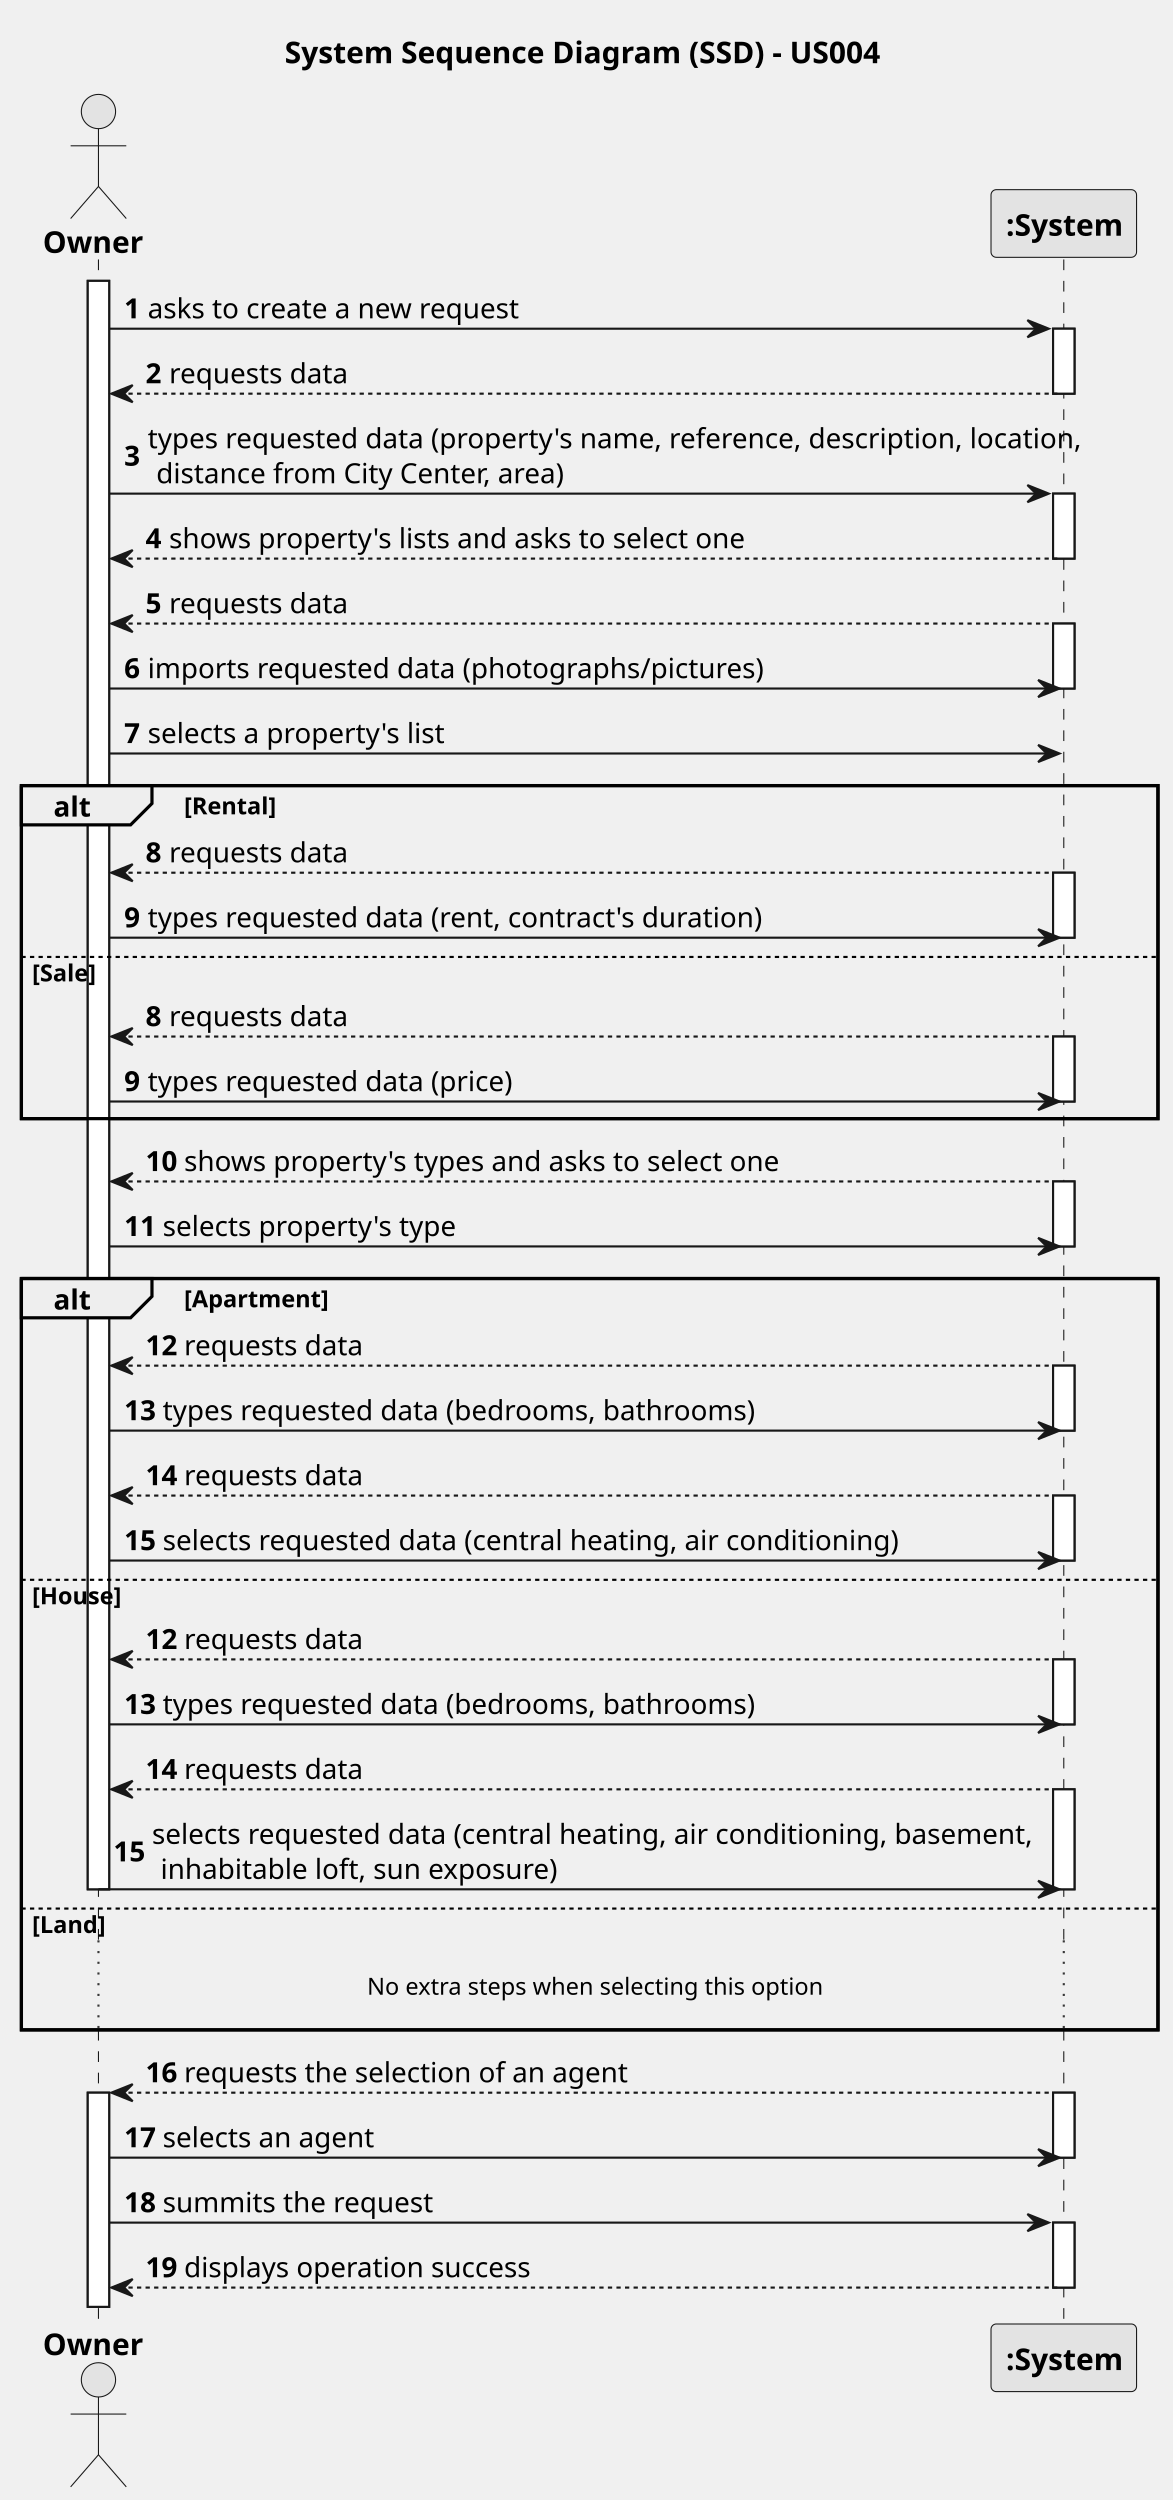
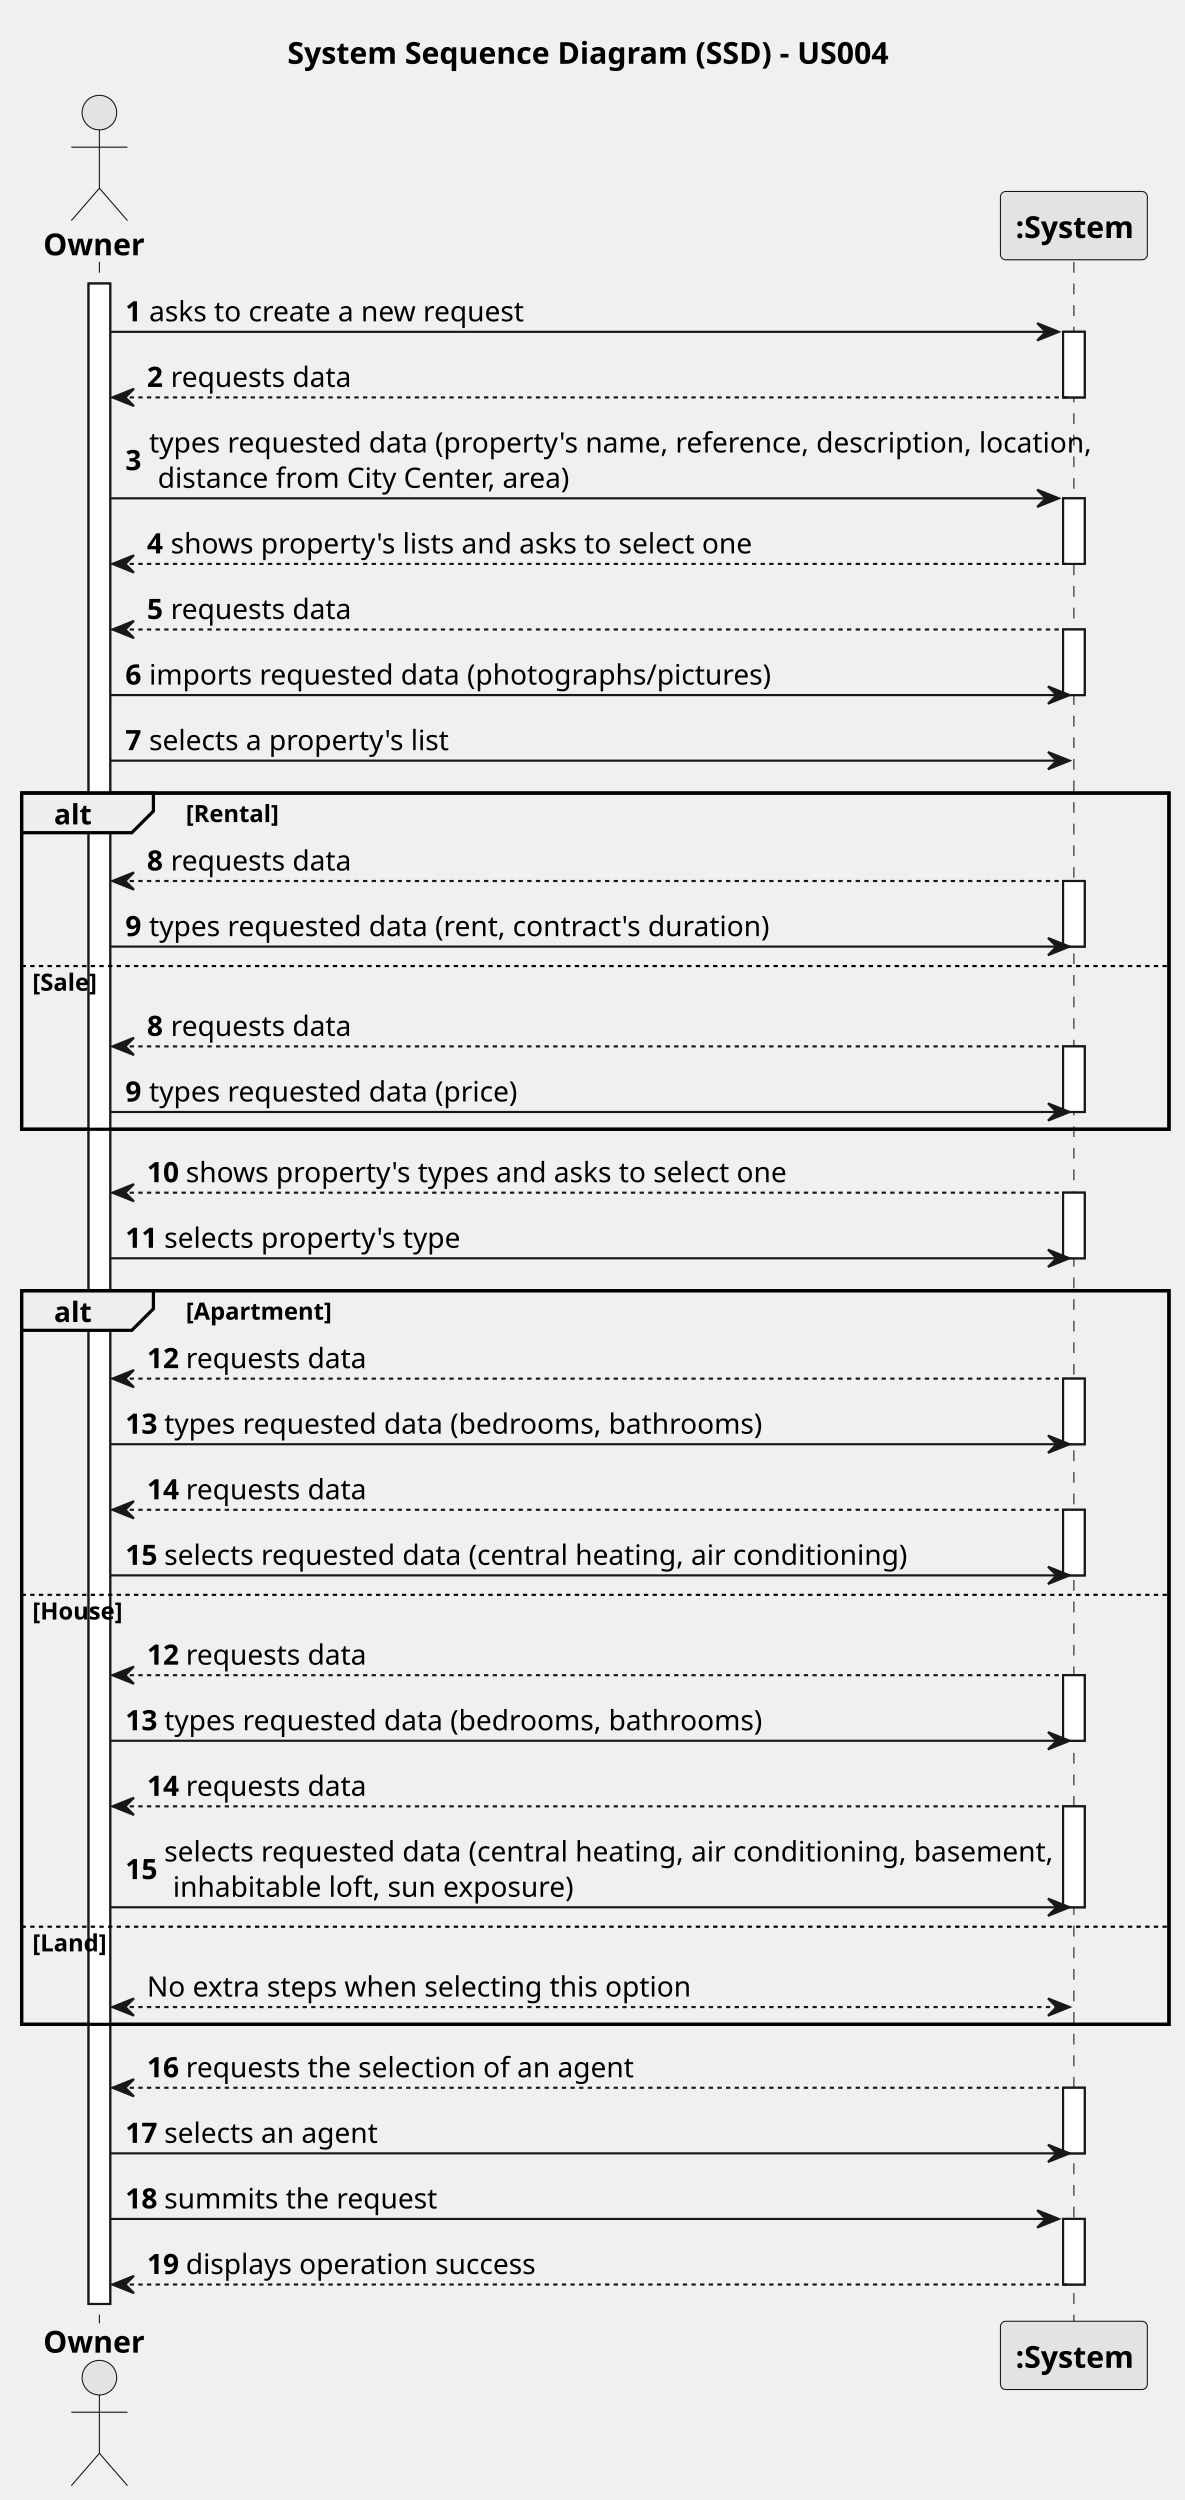
- <svg xmlns="http://www.w3.org/2000/svg" contentStyleType="text/css" height="1168px" preserveAspectRatio="none" style="width:548px;height:1168px;background:#FFFFFF;" version="1.1" viewBox="0 0 548 1168" width="548px" zoomAndPan="magnify">
+ <svg xmlns="http://www.w3.org/2000/svg" contentStyleType="text/css" height="1157px" preserveAspectRatio="none" style="width:548px;height:1157px;background:#FFFFFF;" version="1.1" viewBox="0 0 548 1157" width="548px" zoomAndPan="magnify">
  <defs />
  <g>
    <text fill="#000000" font-family="sans-serif" font-size="14" font-weight="bold" lengthAdjust="spacing" textLength="284" x="133" y="29.533">System Sequence Diagram (SSD) - US004</text>
-     <rect fill="#FFFFFF" height="751.461" style="stroke:#181818;stroke-width:1.0;" width="10" x="41" y="131.219" />
-     <rect fill="#FFFFFF" height="100.055" style="stroke:#181818;stroke-width:1.0;" width="10" x="41" y="977.703" />
+     <rect fill="#FFFFFF" height="935.055" style="stroke:#181818;stroke-width:1.0;" width="10" x="41" y="131.219" />
    <rect fill="#FFFFFF" height="30.352" style="stroke:#181818;stroke-width:1.0;" width="10" x="492" y="153.57" />
    <rect fill="#FFFFFF" height="30.352" style="stroke:#181818;stroke-width:1.0;" width="10" x="492" y="230.625" />
    <rect fill="#FFFFFF" height="30.352" style="stroke:#181818;stroke-width:1.0;" width="10" x="492" y="291.328" />
    <rect fill="#FFFFFF" height="30.352" style="stroke:#181818;stroke-width:1.0;" width="10" x="492" y="407.734" />
    <rect fill="#FFFFFF" height="30.352" style="stroke:#181818;stroke-width:1.0;" width="10" x="492" y="484.273" />
    <rect fill="#FFFFFF" height="30.352" style="stroke:#181818;stroke-width:1.0;" width="10" x="492" y="551.977" />
    <rect fill="#FFFFFF" height="30.352" style="stroke:#181818;stroke-width:1.0;" width="10" x="492" y="638.031" />
    <rect fill="#FFFFFF" height="30.352" style="stroke:#181818;stroke-width:1.0;" width="10" x="492" y="698.734" />
    <rect fill="#FFFFFF" height="30.352" style="stroke:#181818;stroke-width:1.0;" width="10" x="492" y="775.273" />
    <rect fill="#FFFFFF" height="46.703" style="stroke:#181818;stroke-width:1.0;" width="10" x="492" y="835.977" />
-     <rect fill="#FFFFFF" height="30.352" style="stroke:#181818;stroke-width:1.0;" width="10" x="492" y="977.703" />
-     <rect fill="#FFFFFF" height="30.352" style="stroke:#181818;stroke-width:1.0;" width="10" x="492" y="1038.406" />
+     <rect fill="#FFFFFF" height="30.352" style="stroke:#181818;stroke-width:1.0;" width="10" x="492" y="966.219" />
+     <rect fill="#FFFFFF" height="30.352" style="stroke:#181818;stroke-width:1.0;" width="10" x="492" y="1026.922" />
    <rect fill="none" height="155.594" style="stroke:#000000;stroke-width:1.5;" width="531" x="10" y="367.031" />
-     <rect fill="none" height="351.023" style="stroke:#000000;stroke-width:1.5;" width="531" x="10" y="597.328" />
-     <line style="stroke:#181818;stroke-width:0.5;stroke-dasharray:5.0,5.0;" x1="46" x2="46" y1="121.219" y2="906.516" />
-     <line style="stroke:#383838;stroke-width:1.0;stroke-dasharray:1.0,4.0;" x1="46" x2="46" y1="906.516" y2="948.352" />
-     <line style="stroke:#181818;stroke-width:0.5;stroke-dasharray:5.0,5.0;" x1="46" x2="46" y1="948.352" y2="1086.758" />
-     <line style="stroke:#181818;stroke-width:0.5;stroke-dasharray:5.0,5.0;" x1="497" x2="497" y1="121.219" y2="906.516" />
-     <line style="stroke:#383838;stroke-width:1.0;stroke-dasharray:1.0,4.0;" x1="497" x2="497" y1="906.516" y2="948.352" />
-     <line style="stroke:#181818;stroke-width:0.5;stroke-dasharray:5.0,5.0;" x1="497" x2="497" y1="948.352" y2="1086.758" />
+     <rect fill="none" height="339.539" style="stroke:#000000;stroke-width:1.5;" width="531" x="10" y="597.328" />
+     <line style="stroke:#181818;stroke-width:0.5;stroke-dasharray:5.0,5.0;" x1="46" x2="46" y1="121.219" y2="1075.273" />
+     <line style="stroke:#181818;stroke-width:0.5;stroke-dasharray:5.0,5.0;" x1="497" x2="497" y1="121.219" y2="1075.273" />
    <text fill="#000000" font-family="sans-serif" font-size="14" font-weight="bold" lengthAdjust="spacing" textLength="46" x="20" y="118.143">Owner</text>
    <ellipse cx="46" cy="52.109" fill="#E3E3E3" rx="8" ry="8" style="stroke:#181818;stroke-width:0.5;" />
    <path d="M46,60.109 L46,87.109 M33,68.109 L59,68.109 M46,87.109 L33,102.109 M46,87.109 L59,102.109 " fill="none" style="stroke:#181818;stroke-width:0.5;" />
-     <text fill="#000000" font-family="sans-serif" font-size="14" font-weight="bold" lengthAdjust="spacing" textLength="46" x="20" y="1100.291">Owner</text>
-     <ellipse cx="46" cy="1111.867" fill="#E3E3E3" rx="8" ry="8" style="stroke:#181818;stroke-width:0.5;" />
-     <path d="M46,1119.867 L46,1146.867 M33,1127.867 L59,1127.867 M46,1146.867 L33,1161.867 M46,1146.867 L59,1161.867 " fill="none" style="stroke:#181818;stroke-width:0.5;" />
+     <text fill="#000000" font-family="sans-serif" font-size="14" font-weight="bold" lengthAdjust="spacing" textLength="46" x="20" y="1088.807">Owner</text>
+     <ellipse cx="46" cy="1100.383" fill="#E3E3E3" rx="8" ry="8" style="stroke:#181818;stroke-width:0.5;" />
+     <path d="M46,1108.383 L46,1135.383 M33,1116.383 L59,1116.383 M46,1135.383 L33,1150.383 M46,1135.383 L59,1150.383 " fill="none" style="stroke:#181818;stroke-width:0.5;" />
    <rect fill="#E3E3E3" height="31.609" rx="2.5" ry="2.5" style="stroke:#181818;stroke-width:0.5;" width="68" x="463" y="88.609" />
    <text fill="#000000" font-family="sans-serif" font-size="14" font-weight="bold" lengthAdjust="spacing" textLength="54" x="470" y="110.143">:System</text>
-     <rect fill="#E3E3E3" height="31.609" rx="2.5" ry="2.5" style="stroke:#181818;stroke-width:0.5;" width="68" x="463" y="1085.758" />
-     <text fill="#000000" font-family="sans-serif" font-size="14" font-weight="bold" lengthAdjust="spacing" textLength="54" x="470" y="1107.291">:System</text>
-     <rect fill="#FFFFFF" height="751.461" style="stroke:#181818;stroke-width:1.0;" width="10" x="41" y="131.219" />
-     <rect fill="#FFFFFF" height="100.055" style="stroke:#181818;stroke-width:1.0;" width="10" x="41" y="977.703" />
+     <rect fill="#E3E3E3" height="31.609" rx="2.5" ry="2.5" style="stroke:#181818;stroke-width:0.5;" width="68" x="463" y="1074.273" />
+     <text fill="#000000" font-family="sans-serif" font-size="14" font-weight="bold" lengthAdjust="spacing" textLength="54" x="470" y="1095.807">:System</text>
+     <rect fill="#FFFFFF" height="935.055" style="stroke:#181818;stroke-width:1.0;" width="10" x="41" y="131.219" />
    <rect fill="#FFFFFF" height="30.352" style="stroke:#181818;stroke-width:1.0;" width="10" x="492" y="153.57" />
    <rect fill="#FFFFFF" height="30.352" style="stroke:#181818;stroke-width:1.0;" width="10" x="492" y="230.625" />
    <rect fill="#FFFFFF" height="30.352" style="stroke:#181818;stroke-width:1.0;" width="10" x="492" y="291.328" />
    <rect fill="#FFFFFF" height="30.352" style="stroke:#181818;stroke-width:1.0;" width="10" x="492" y="407.734" />
    <rect fill="#FFFFFF" height="30.352" style="stroke:#181818;stroke-width:1.0;" width="10" x="492" y="484.273" />
    <rect fill="#FFFFFF" height="30.352" style="stroke:#181818;stroke-width:1.0;" width="10" x="492" y="551.977" />
    <rect fill="#FFFFFF" height="30.352" style="stroke:#181818;stroke-width:1.0;" width="10" x="492" y="638.031" />
    <rect fill="#FFFFFF" height="30.352" style="stroke:#181818;stroke-width:1.0;" width="10" x="492" y="698.734" />
    <rect fill="#FFFFFF" height="30.352" style="stroke:#181818;stroke-width:1.0;" width="10" x="492" y="775.273" />
    <rect fill="#FFFFFF" height="46.703" style="stroke:#181818;stroke-width:1.0;" width="10" x="492" y="835.977" />
-     <rect fill="#FFFFFF" height="30.352" style="stroke:#181818;stroke-width:1.0;" width="10" x="492" y="977.703" />
-     <rect fill="#FFFFFF" height="30.352" style="stroke:#181818;stroke-width:1.0;" width="10" x="492" y="1038.406" />
+     <rect fill="#FFFFFF" height="30.352" style="stroke:#181818;stroke-width:1.0;" width="10" x="492" y="966.219" />
+     <rect fill="#FFFFFF" height="30.352" style="stroke:#181818;stroke-width:1.0;" width="10" x="492" y="1026.922" />
    <polygon fill="#181818" points="480,149.57,490,153.57,480,157.57,484,153.57" style="stroke:#181818;stroke-width:1.0;" />
    <line style="stroke:#181818;stroke-width:1.0;" x1="51" x2="486" y1="153.57" y2="153.57" />
    <text fill="#000000" font-family="sans-serif" font-size="13" font-weight="bold" lengthAdjust="spacing" textLength="7" x="58" y="148.714">1</text>
    <text fill="#000000" font-family="sans-serif" font-size="13" lengthAdjust="spacing" textLength="168" x="69" y="148.714">asks to create a new request</text>
    <polygon fill="#181818" points="62,179.922,52,183.922,62,187.922,58,183.922" style="stroke:#181818;stroke-width:1.0;" />
    <line style="stroke:#181818;stroke-width:1.0;stroke-dasharray:2.0,2.0;" x1="56" x2="496" y1="183.922" y2="183.922" />
    <text fill="#000000" font-family="sans-serif" font-size="13" font-weight="bold" lengthAdjust="spacing" textLength="7" x="68" y="179.065">2</text>
    <text fill="#000000" font-family="sans-serif" font-size="13" lengthAdjust="spacing" textLength="79" x="79" y="179.065">requests data</text>
    <polygon fill="#181818" points="480,226.625,490,230.625,480,234.625,484,230.625" style="stroke:#181818;stroke-width:1.0;" />
    <line style="stroke:#181818;stroke-width:1.0;" x1="51" x2="486" y1="230.625" y2="230.625" />
    <text fill="#000000" font-family="sans-serif" font-size="13" font-weight="bold" lengthAdjust="spacing" textLength="7" x="58" y="217.593">3</text>
    <text fill="#000000" font-family="sans-serif" font-size="13" lengthAdjust="spacing" textLength="411" x="69" y="209.417">types requested data (property's name, reference, description, location,</text>
    <text fill="#000000" font-family="sans-serif" font-size="13" lengthAdjust="spacing" textLength="184" x="73" y="225.769">distance from City Center, area)</text>
    <polygon fill="#181818" points="62,256.977,52,260.977,62,264.977,58,260.977" style="stroke:#181818;stroke-width:1.0;" />
    <line style="stroke:#181818;stroke-width:1.0;stroke-dasharray:2.0,2.0;" x1="56" x2="496" y1="260.977" y2="260.977" />
    <text fill="#000000" font-family="sans-serif" font-size="13" font-weight="bold" lengthAdjust="spacing" textLength="7" x="68" y="256.12">4</text>
    <text fill="#000000" font-family="sans-serif" font-size="13" lengthAdjust="spacing" textLength="261" x="79" y="256.12">shows property's lists and asks to select one</text>
    <polygon fill="#181818" points="62,287.328,52,291.328,62,295.328,58,291.328" style="stroke:#181818;stroke-width:1.0;" />
    <line style="stroke:#181818;stroke-width:1.0;stroke-dasharray:2.0,2.0;" x1="56" x2="491" y1="291.328" y2="291.328" />
    <text fill="#000000" font-family="sans-serif" font-size="13" font-weight="bold" lengthAdjust="spacing" textLength="7" x="68" y="286.472">5</text>
    <text fill="#000000" font-family="sans-serif" font-size="13" lengthAdjust="spacing" textLength="79" x="79" y="286.472">requests data</text>
    <polygon fill="#181818" points="485,317.68,495,321.68,485,325.68,489,321.68" style="stroke:#181818;stroke-width:1.0;" />
    <line style="stroke:#181818;stroke-width:1.0;" x1="51" x2="491" y1="321.68" y2="321.68" />
    <text fill="#000000" font-family="sans-serif" font-size="13" font-weight="bold" lengthAdjust="spacing" textLength="7" x="58" y="316.823">6</text>
    <text fill="#000000" font-family="sans-serif" font-size="13" lengthAdjust="spacing" textLength="266" x="69" y="316.823">imports requested data (photographs/pictures)</text>
    <polygon fill="#181818" points="485,348.031,495,352.031,485,356.031,489,352.031" style="stroke:#181818;stroke-width:1.0;" />
    <line style="stroke:#181818;stroke-width:1.0;" x1="51" x2="491" y1="352.031" y2="352.031" />
    <text fill="#000000" font-family="sans-serif" font-size="13" font-weight="bold" lengthAdjust="spacing" textLength="7" x="58" y="347.175">7</text>
    <text fill="#000000" font-family="sans-serif" font-size="13" lengthAdjust="spacing" textLength="134" x="69" y="347.175">selects a property's list</text>
    <path d="M10,367.031 L71,367.031 L71,375.383 L61,385.383 L10,385.383 L10,367.031 " fill="#EEEEEE" style="stroke:#000000;stroke-width:1.5;" />
    <rect fill="none" height="155.594" style="stroke:#000000;stroke-width:1.5;" width="531" x="10" y="367.031" />
    <text fill="#000000" font-family="sans-serif" font-size="13" font-weight="bold" lengthAdjust="spacing" textLength="16" x="25" y="381.526">alt</text>
    <text fill="#000000" font-family="sans-serif" font-size="11" font-weight="bold" lengthAdjust="spacing" textLength="42" x="86" y="380.45">[Rental]</text>
    <polygon fill="#181818" points="62,403.734,52,407.734,62,411.734,58,407.734" style="stroke:#181818;stroke-width:1.0;" />
    <line style="stroke:#181818;stroke-width:1.0;stroke-dasharray:2.0,2.0;" x1="56" x2="491" y1="407.734" y2="407.734" />
    <text fill="#000000" font-family="sans-serif" font-size="13" font-weight="bold" lengthAdjust="spacing" textLength="7" x="68" y="402.878">8</text>
    <text fill="#000000" font-family="sans-serif" font-size="13" lengthAdjust="spacing" textLength="79" x="79" y="402.878">requests data</text>
    <polygon fill="#181818" points="485,434.086,495,438.086,485,442.086,489,438.086" style="stroke:#181818;stroke-width:1.0;" />
    <line style="stroke:#181818;stroke-width:1.0;" x1="51" x2="491" y1="438.086" y2="438.086" />
    <text fill="#000000" font-family="sans-serif" font-size="13" font-weight="bold" lengthAdjust="spacing" textLength="7" x="58" y="433.229">9</text>
    <text fill="#000000" font-family="sans-serif" font-size="13" lengthAdjust="spacing" textLength="270" x="69" y="433.229">types requested data (rent, contract's duration)</text>
    <line style="stroke:#000000;stroke-width:1.0;stroke-dasharray:2.0,2.0;" x1="10" x2="541" y1="447.086" y2="447.086" />
    <text fill="#000000" font-family="sans-serif" font-size="11" font-weight="bold" lengthAdjust="spacing" textLength="31" x="15" y="458.505">[Sale]</text>
    <polygon fill="#181818" points="62,480.273,52,484.273,62,488.273,58,484.273" style="stroke:#181818;stroke-width:1.0;" />
    <line style="stroke:#181818;stroke-width:1.0;stroke-dasharray:2.0,2.0;" x1="56" x2="491" y1="484.273" y2="484.273" />
    <text fill="#000000" font-family="sans-serif" font-size="13" font-weight="bold" lengthAdjust="spacing" textLength="7" x="68" y="479.417">8</text>
    <text fill="#000000" font-family="sans-serif" font-size="13" lengthAdjust="spacing" textLength="79" x="79" y="479.417">requests data</text>
    <polygon fill="#181818" points="485,510.625,495,514.625,485,518.625,489,514.625" style="stroke:#181818;stroke-width:1.0;" />
    <line style="stroke:#181818;stroke-width:1.0;" x1="51" x2="491" y1="514.625" y2="514.625" />
    <text fill="#000000" font-family="sans-serif" font-size="13" font-weight="bold" lengthAdjust="spacing" textLength="7" x="58" y="509.769">9</text>
    <text fill="#000000" font-family="sans-serif" font-size="13" lengthAdjust="spacing" textLength="162" x="69" y="509.769">types requested data (price)</text>
    <polygon fill="#181818" points="62,547.977,52,551.977,62,555.977,58,551.977" style="stroke:#181818;stroke-width:1.0;" />
    <line style="stroke:#181818;stroke-width:1.0;stroke-dasharray:2.0,2.0;" x1="56" x2="491" y1="551.977" y2="551.977" />
    <text fill="#000000" font-family="sans-serif" font-size="13" font-weight="bold" lengthAdjust="spacing" textLength="14" x="68" y="547.12">10</text>
    <text fill="#000000" font-family="sans-serif" font-size="13" lengthAdjust="spacing" textLength="269" x="86" y="547.12">shows property's types and asks to select one</text>
    <polygon fill="#181818" points="485,578.328,495,582.328,485,586.328,489,582.328" style="stroke:#181818;stroke-width:1.0;" />
    <line style="stroke:#181818;stroke-width:1.0;" x1="51" x2="491" y1="582.328" y2="582.328" />
    <text fill="#000000" font-family="sans-serif" font-size="13" font-weight="bold" lengthAdjust="spacing" textLength="14" x="58" y="577.472">11</text>
    <text fill="#000000" font-family="sans-serif" font-size="13" lengthAdjust="spacing" textLength="131" x="76" y="577.472">selects property's type</text>
    <path d="M10,597.328 L71,597.328 L71,605.68 L61,615.68 L10,615.68 L10,597.328 " fill="#EEEEEE" style="stroke:#000000;stroke-width:1.5;" />
-     <rect fill="none" height="351.023" style="stroke:#000000;stroke-width:1.5;" width="531" x="10" y="597.328" />
+     <rect fill="none" height="339.539" style="stroke:#000000;stroke-width:1.5;" width="531" x="10" y="597.328" />
    <text fill="#000000" font-family="sans-serif" font-size="13" font-weight="bold" lengthAdjust="spacing" textLength="16" x="25" y="611.823">alt</text>
    <text fill="#000000" font-family="sans-serif" font-size="11" font-weight="bold" lengthAdjust="spacing" textLength="67" x="86" y="610.747">[Apartment]</text>
    <polygon fill="#181818" points="62,634.031,52,638.031,62,642.031,58,638.031" style="stroke:#181818;stroke-width:1.0;" />
    <line style="stroke:#181818;stroke-width:1.0;stroke-dasharray:2.0,2.0;" x1="56" x2="491" y1="638.031" y2="638.031" />
    <text fill="#000000" font-family="sans-serif" font-size="13" font-weight="bold" lengthAdjust="spacing" textLength="14" x="68" y="633.175">12</text>
    <text fill="#000000" font-family="sans-serif" font-size="13" lengthAdjust="spacing" textLength="79" x="86" y="633.175">requests data</text>
    <polygon fill="#181818" points="485,664.383,495,668.383,485,672.383,489,668.383" style="stroke:#181818;stroke-width:1.0;" />
    <line style="stroke:#181818;stroke-width:1.0;" x1="51" x2="491" y1="668.383" y2="668.383" />
    <text fill="#000000" font-family="sans-serif" font-size="13" font-weight="bold" lengthAdjust="spacing" textLength="14" x="58" y="663.526">13</text>
    <text fill="#000000" font-family="sans-serif" font-size="13" lengthAdjust="spacing" textLength="260" x="76" y="663.526">types requested data (bedrooms, bathrooms)</text>
    <polygon fill="#181818" points="62,694.734,52,698.734,62,702.734,58,698.734" style="stroke:#181818;stroke-width:1.0;" />
    <line style="stroke:#181818;stroke-width:1.0;stroke-dasharray:2.0,2.0;" x1="56" x2="491" y1="698.734" y2="698.734" />
    <text fill="#000000" font-family="sans-serif" font-size="13" font-weight="bold" lengthAdjust="spacing" textLength="14" x="68" y="693.878">14</text>
    <text fill="#000000" font-family="sans-serif" font-size="13" lengthAdjust="spacing" textLength="79" x="86" y="693.878">requests data</text>
    <polygon fill="#181818" points="485,725.086,495,729.086,485,733.086,489,729.086" style="stroke:#181818;stroke-width:1.0;" />
    <line style="stroke:#181818;stroke-width:1.0;" x1="51" x2="491" y1="729.086" y2="729.086" />
    <text fill="#000000" font-family="sans-serif" font-size="13" font-weight="bold" lengthAdjust="spacing" textLength="14" x="58" y="724.23">15</text>
    <text fill="#000000" font-family="sans-serif" font-size="13" lengthAdjust="spacing" textLength="324" x="76" y="724.23">selects requested data (central heating, air conditioning)</text>
    <line style="stroke:#000000;stroke-width:1.0;stroke-dasharray:2.0,2.0;" x1="10" x2="541" y1="738.086" y2="738.086" />
    <text fill="#000000" font-family="sans-serif" font-size="11" font-weight="bold" lengthAdjust="spacing" textLength="43" x="15" y="749.505">[House]</text>
    <polygon fill="#181818" points="62,771.273,52,775.273,62,779.273,58,775.273" style="stroke:#181818;stroke-width:1.0;" />
    <line style="stroke:#181818;stroke-width:1.0;stroke-dasharray:2.0,2.0;" x1="56" x2="491" y1="775.273" y2="775.273" />
    <text fill="#000000" font-family="sans-serif" font-size="13" font-weight="bold" lengthAdjust="spacing" textLength="14" x="68" y="770.417">12</text>
    <text fill="#000000" font-family="sans-serif" font-size="13" lengthAdjust="spacing" textLength="79" x="86" y="770.417">requests data</text>
    <polygon fill="#181818" points="485,801.625,495,805.625,485,809.625,489,805.625" style="stroke:#181818;stroke-width:1.0;" />
    <line style="stroke:#181818;stroke-width:1.0;" x1="51" x2="491" y1="805.625" y2="805.625" />
    <text fill="#000000" font-family="sans-serif" font-size="13" font-weight="bold" lengthAdjust="spacing" textLength="14" x="58" y="800.769">13</text>
    <text fill="#000000" font-family="sans-serif" font-size="13" lengthAdjust="spacing" textLength="260" x="76" y="800.769">types requested data (bedrooms, bathrooms)</text>
    <polygon fill="#181818" points="62,831.977,52,835.977,62,839.977,58,835.977" style="stroke:#181818;stroke-width:1.0;" />
    <line style="stroke:#181818;stroke-width:1.0;stroke-dasharray:2.0,2.0;" x1="56" x2="491" y1="835.977" y2="835.977" />
    <text fill="#000000" font-family="sans-serif" font-size="13" font-weight="bold" lengthAdjust="spacing" textLength="14" x="68" y="831.12">14</text>
    <text fill="#000000" font-family="sans-serif" font-size="13" lengthAdjust="spacing" textLength="79" x="86" y="831.12">requests data</text>
    <polygon fill="#181818" points="485,878.68,495,882.68,485,886.68,489,882.68" style="stroke:#181818;stroke-width:1.0;" />
-     <line style="stroke:#181818;stroke-width:1.0;" x1="46" x2="491" y1="882.68" y2="882.68" />
-     <text fill="#000000" font-family="sans-serif" font-size="13" font-weight="bold" lengthAdjust="spacing" textLength="14" x="53" y="869.648">15</text>
-     <text fill="#000000" font-family="sans-serif" font-size="13" lengthAdjust="spacing" textLength="389" x="71" y="861.472">selects requested data (central heating, air conditioning, basement,</text>
-     <text fill="#000000" font-family="sans-serif" font-size="13" lengthAdjust="spacing" textLength="173" x="75" y="877.823">inhabitable loft, sun exposure)</text>
+     <line style="stroke:#181818;stroke-width:1.0;" x1="51" x2="491" y1="882.68" y2="882.68" />
+     <text fill="#000000" font-family="sans-serif" font-size="13" font-weight="bold" lengthAdjust="spacing" textLength="14" x="58" y="869.648">15</text>
+     <text fill="#000000" font-family="sans-serif" font-size="13" lengthAdjust="spacing" textLength="389" x="76" y="861.472">selects requested data (central heating, air conditioning, basement,</text>
+     <text fill="#000000" font-family="sans-serif" font-size="13" lengthAdjust="spacing" textLength="173" x="80" y="877.823">inhabitable loft, sun exposure)</text>
    <line style="stroke:#000000;stroke-width:1.0;stroke-dasharray:2.0,2.0;" x1="10" x2="541" y1="891.68" y2="891.68" />
    <text fill="#000000" font-family="sans-serif" font-size="11" font-weight="bold" lengthAdjust="spacing" textLength="35" x="15" y="903.099">[Land]</text>
-     <text fill="#000000" font-family="sans-serif" font-size="11" lengthAdjust="spacing" textLength="200" x="171.5" y="931.935">No extra steps when selecting this option</text>
-     <polygon fill="#181818" points="62,973.703,52,977.703,62,981.703,58,977.703" style="stroke:#181818;stroke-width:1.0;" />
-     <line style="stroke:#181818;stroke-width:1.0;stroke-dasharray:2.0,2.0;" x1="56" x2="491" y1="977.703" y2="977.703" />
-     <text fill="#000000" font-family="sans-serif" font-size="13" font-weight="bold" lengthAdjust="spacing" textLength="14" x="68" y="972.847">16</text>
-     <text fill="#000000" font-family="sans-serif" font-size="13" lengthAdjust="spacing" textLength="196" x="86" y="972.847">requests the selection of an agent</text>
-     <polygon fill="#181818" points="485,1004.055,495,1008.055,485,1012.055,489,1008.055" style="stroke:#181818;stroke-width:1.0;" />
-     <line style="stroke:#181818;stroke-width:1.0;" x1="51" x2="491" y1="1008.055" y2="1008.055" />
-     <text fill="#000000" font-family="sans-serif" font-size="13" font-weight="bold" lengthAdjust="spacing" textLength="14" x="58" y="1003.198">17</text>
-     <text fill="#000000" font-family="sans-serif" font-size="13" lengthAdjust="spacing" textLength="96" x="76" y="1003.198">selects an agent</text>
-     <polygon fill="#181818" points="480,1034.406,490,1038.406,480,1042.406,484,1038.406" style="stroke:#181818;stroke-width:1.0;" />
-     <line style="stroke:#181818;stroke-width:1.0;" x1="51" x2="486" y1="1038.406" y2="1038.406" />
-     <text fill="#000000" font-family="sans-serif" font-size="13" font-weight="bold" lengthAdjust="spacing" textLength="14" x="58" y="1033.55">18</text>
-     <text fill="#000000" font-family="sans-serif" font-size="13" lengthAdjust="spacing" textLength="119" x="76" y="1033.55">summits the request</text>
-     <polygon fill="#181818" points="62,1064.758,52,1068.758,62,1072.758,58,1068.758" style="stroke:#181818;stroke-width:1.0;" />
-     <line style="stroke:#181818;stroke-width:1.0;stroke-dasharray:2.0,2.0;" x1="56" x2="496" y1="1068.758" y2="1068.758" />
-     <text fill="#000000" font-family="sans-serif" font-size="13" font-weight="bold" lengthAdjust="spacing" textLength="14" x="68" y="1063.901">19</text>
-     <text fill="#000000" font-family="sans-serif" font-size="13" lengthAdjust="spacing" textLength="158" x="86" y="1063.901">displays operation success</text>
+     <polygon fill="#181818" points="62,924.867,52,928.867,62,932.867,58,928.867" style="stroke:#181818;stroke-width:1.0;" />
+     <polygon fill="#181818" points="485,924.867,495,928.867,485,932.867,489,928.867" style="stroke:#181818;stroke-width:1.0;" />
+     <line style="stroke:#181818;stroke-width:1.0;stroke-dasharray:2.0,2.0;" x1="56" x2="491" y1="928.867" y2="928.867" />
+     <text fill="#000000" font-family="sans-serif" font-size="13" lengthAdjust="spacing" textLength="239" x="68" y="924.011">No extra steps when selecting this option</text>
+     <polygon fill="#181818" points="62,962.219,52,966.219,62,970.219,58,966.219" style="stroke:#181818;stroke-width:1.0;" />
+     <line style="stroke:#181818;stroke-width:1.0;stroke-dasharray:2.0,2.0;" x1="56" x2="491" y1="966.219" y2="966.219" />
+     <text fill="#000000" font-family="sans-serif" font-size="13" font-weight="bold" lengthAdjust="spacing" textLength="14" x="68" y="961.362">16</text>
+     <text fill="#000000" font-family="sans-serif" font-size="13" lengthAdjust="spacing" textLength="196" x="86" y="961.362">requests the selection of an agent</text>
+     <polygon fill="#181818" points="485,992.57,495,996.57,485,1000.57,489,996.57" style="stroke:#181818;stroke-width:1.0;" />
+     <line style="stroke:#181818;stroke-width:1.0;" x1="51" x2="491" y1="996.57" y2="996.57" />
+     <text fill="#000000" font-family="sans-serif" font-size="13" font-weight="bold" lengthAdjust="spacing" textLength="14" x="58" y="991.714">17</text>
+     <text fill="#000000" font-family="sans-serif" font-size="13" lengthAdjust="spacing" textLength="96" x="76" y="991.714">selects an agent</text>
+     <polygon fill="#181818" points="480,1022.922,490,1026.922,480,1030.922,484,1026.922" style="stroke:#181818;stroke-width:1.0;" />
+     <line style="stroke:#181818;stroke-width:1.0;" x1="51" x2="486" y1="1026.922" y2="1026.922" />
+     <text fill="#000000" font-family="sans-serif" font-size="13" font-weight="bold" lengthAdjust="spacing" textLength="14" x="58" y="1022.065">18</text>
+     <text fill="#000000" font-family="sans-serif" font-size="13" lengthAdjust="spacing" textLength="119" x="76" y="1022.065">summits the request</text>
+     <polygon fill="#181818" points="62,1053.273,52,1057.273,62,1061.273,58,1057.273" style="stroke:#181818;stroke-width:1.0;" />
+     <line style="stroke:#181818;stroke-width:1.0;stroke-dasharray:2.0,2.0;" x1="56" x2="496" y1="1057.273" y2="1057.273" />
+     <text fill="#000000" font-family="sans-serif" font-size="13" font-weight="bold" lengthAdjust="spacing" textLength="14" x="68" y="1052.417">19</text>
+     <text fill="#000000" font-family="sans-serif" font-size="13" lengthAdjust="spacing" textLength="158" x="86" y="1052.417">displays operation success</text>
  </g>
</svg>
